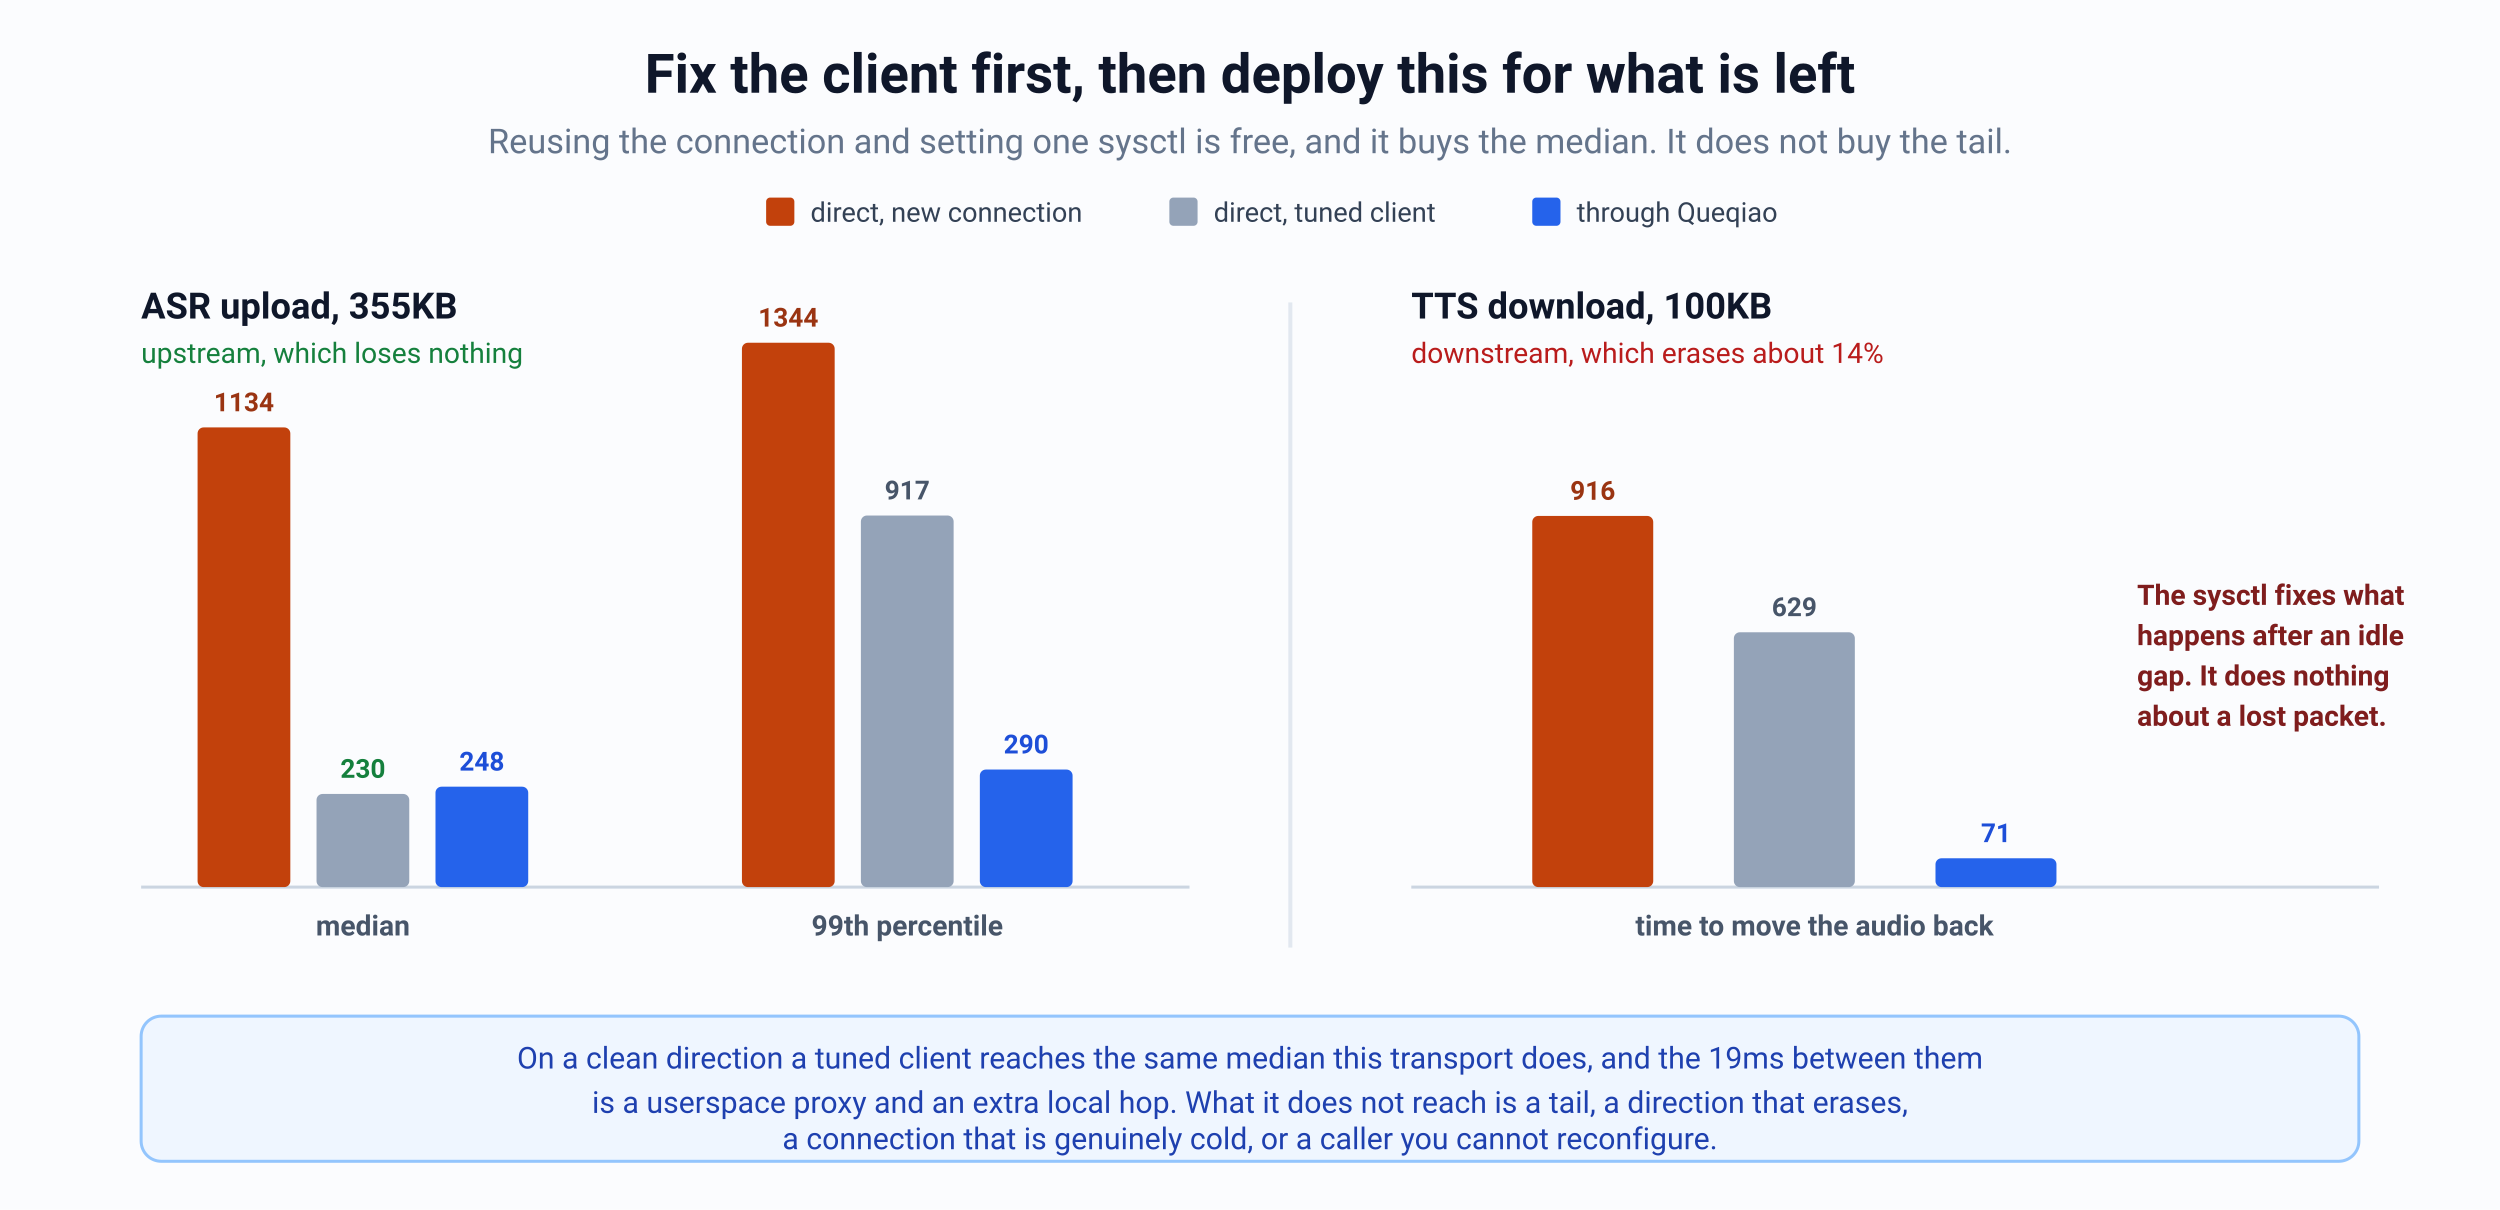
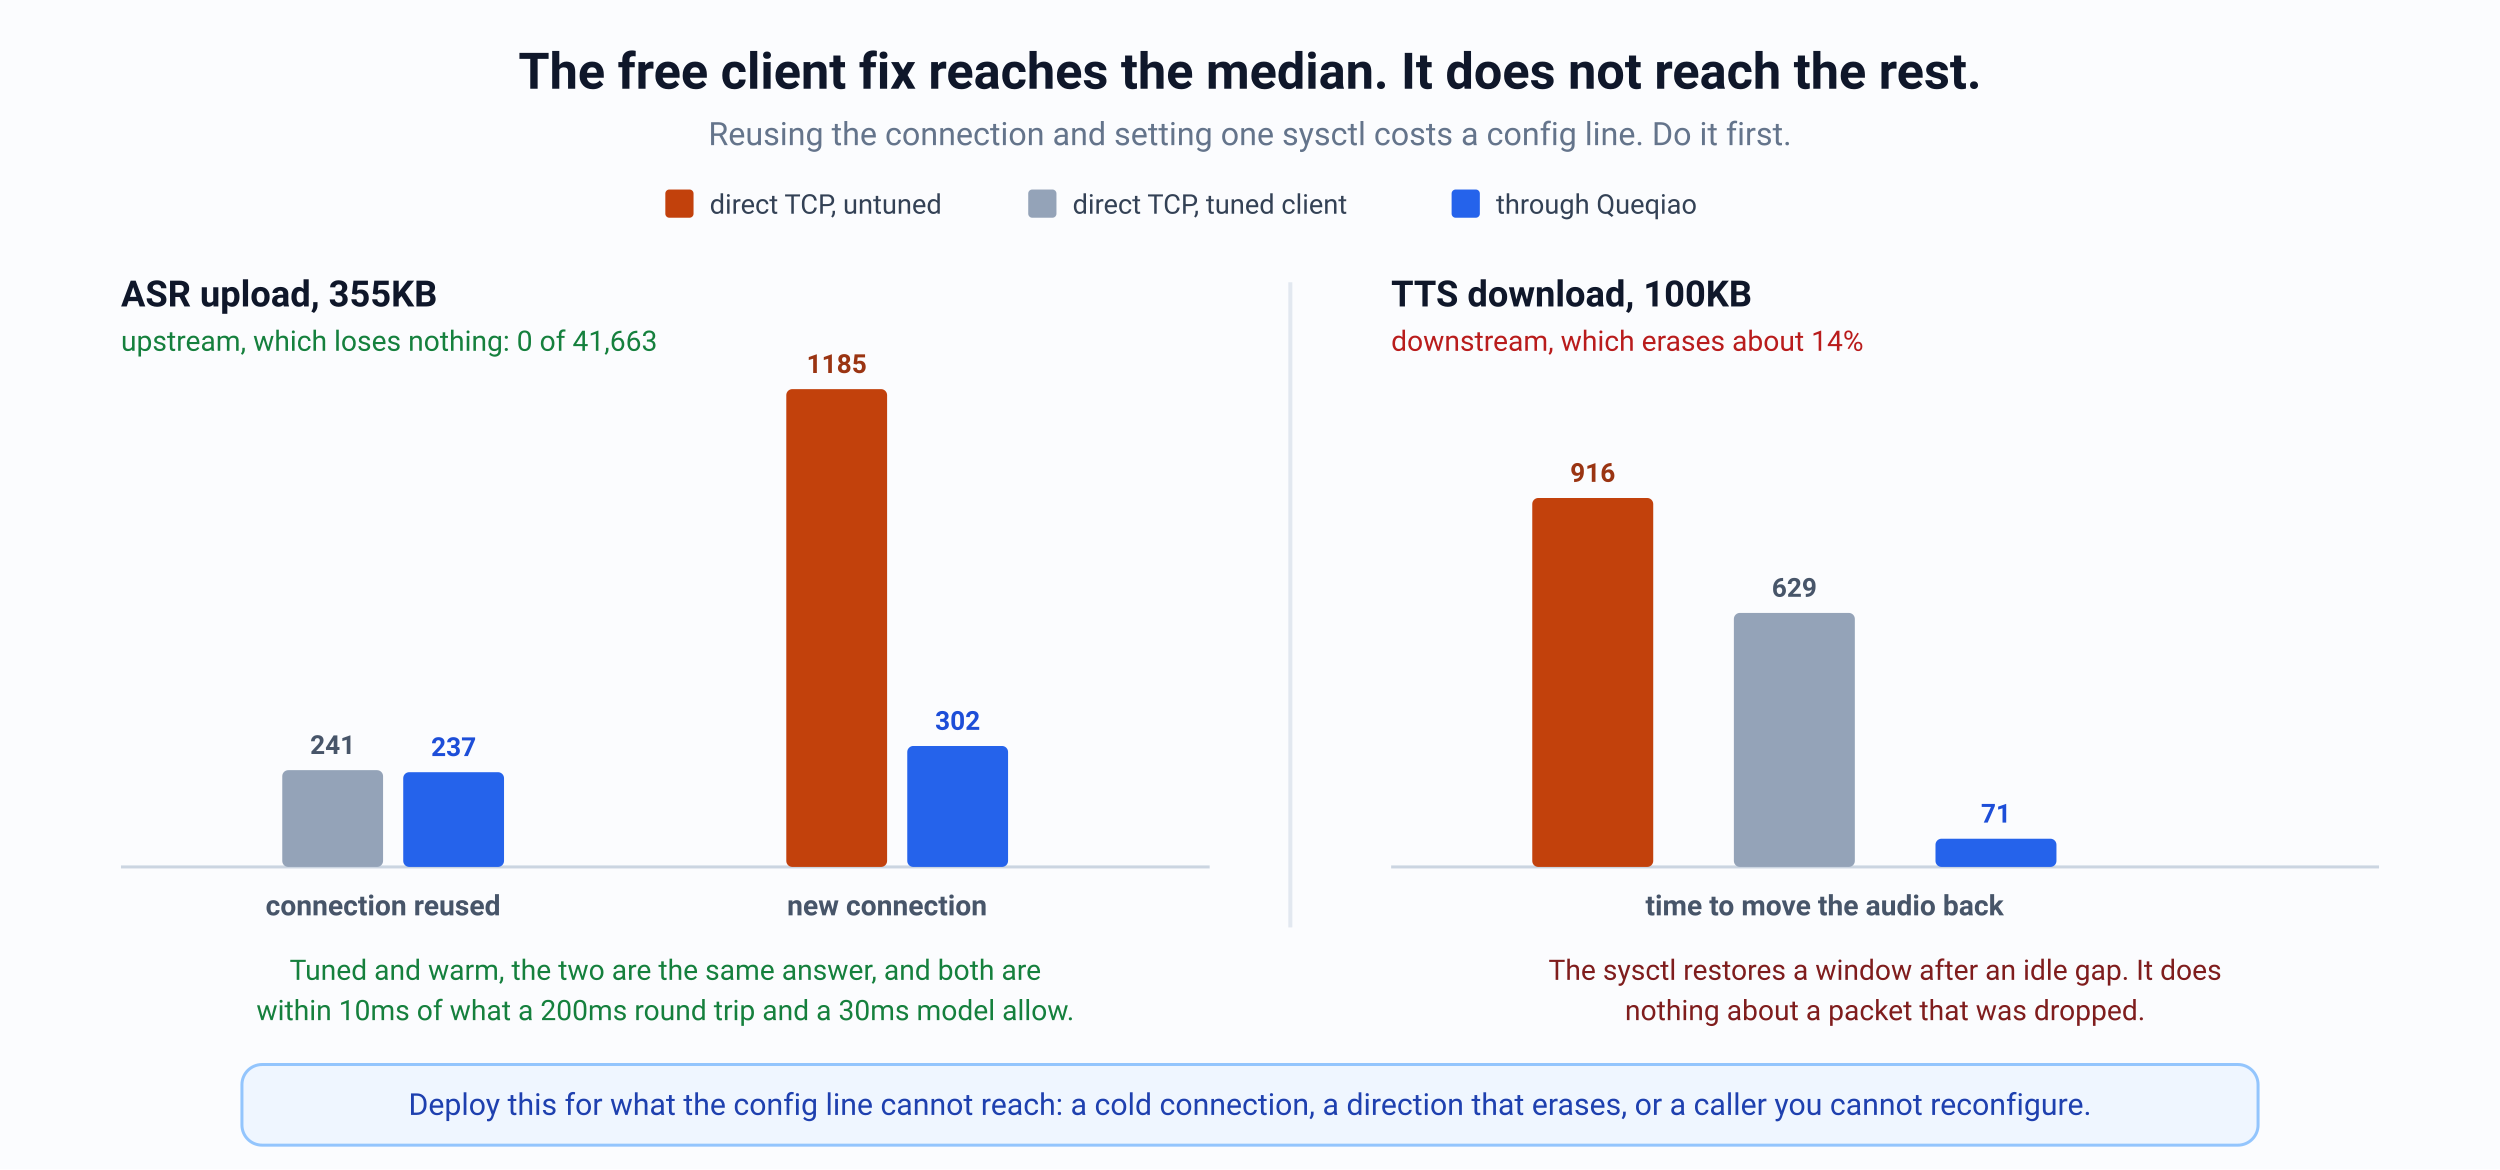
- <svg xmlns="http://www.w3.org/2000/svg" viewBox="0 0 1240 600" width="1240" height="600" font-family="-apple-system, BlinkMacSystemFont, 'Segoe UI', Roboto, Helvetica, Arial, sans-serif" role="img" aria-label="Two grouped bar charts comparing three arms. On the speech recognition upload, which runs on the clean direction, a tuned direct client reaches 230 milliseconds at the median against Queqiao's 248, but its 99th percentile is 917 against Queqiao's 290. On the speech synthesis download, which runs on the direction that erases 14 percent of packets, tuning the client moves 916 milliseconds only to 629, while Queqiao is 71.">
-   <rect x="0" y="0" width="1240" height="600" fill="#FBFCFE" />
-   <text x="620" y="46" text-anchor="middle" font-size="27" font-weight="700" fill="#0F172A">Fix the client first, then deploy this for what is left</text>
-   <text x="620" y="76" text-anchor="middle" font-size="17" fill="#64748B">Reusing the connection and setting one sysctl is free, and it buys the median. It does not buy the tail.</text>
-   <rect x="380" y="98" width="14" height="14" rx="2" fill="#C2410C" />
-   <text x="402" y="110" font-size="13.5" fill="#334155">direct, new connection</text>
-   <rect x="580" y="98" width="14" height="14" rx="2" fill="#94A3B8" />
-   <text x="602" y="110" font-size="13.5" fill="#334155">direct, tuned client</text>
-   <rect x="760" y="98" width="14" height="14" rx="2" fill="#2563EB" />
-   <text x="782" y="110" font-size="13.5" fill="#334155">through Queqiao</text>
-   <text x="70" y="158" font-size="18" font-weight="700" fill="#0F172A">ASR upload, 355KB</text>
-   <text x="70" y="180" font-size="14" fill="#15803D">upstream, which loses nothing</text>
-   <line x1="70" y1="440" x2="590" y2="440" stroke="#CBD5E1" stroke-width="1.5" />
-   <text x="180" y="464" text-anchor="middle" font-size="14" font-weight="600" fill="#475569">median</text>
-   <rect x="98" y="212" width="46" height="228" rx="3" fill="#C2410C" />
-   <text x="121" y="204" text-anchor="middle" font-size="13" font-weight="600" fill="#9A3412">1134</text>
-   <rect x="157" y="393.8" width="46" height="46.2" rx="3" fill="#94A3B8" />
-   <text x="180" y="385.8" text-anchor="middle" font-size="13" font-weight="700" fill="#15803D">230</text>
-   <rect x="216" y="390.2" width="46" height="49.8" rx="3" fill="#2563EB" />
-   <text x="239" y="382.2" text-anchor="middle" font-size="13" font-weight="600" fill="#1D4ED8">248</text>
-   <text x="450" y="464" text-anchor="middle" font-size="14" font-weight="600" fill="#475569">99th percentile</text>
-   <rect x="368" y="170" width="46" height="270" rx="3" fill="#C2410C" />
-   <text x="391" y="162" text-anchor="middle" font-size="13" font-weight="600" fill="#9A3412">1344</text>
-   <rect x="427" y="255.7" width="46" height="184.3" rx="3" fill="#94A3B8" />
-   <text x="450" y="247.7" text-anchor="middle" font-size="13" font-weight="600" fill="#475569">917</text>
-   <rect x="486" y="381.7" width="46" height="58.3" rx="3" fill="#2563EB" />
-   <text x="509" y="373.7" text-anchor="middle" font-size="13" font-weight="700" fill="#1D4ED8">290</text>
-   <line x1="640" y1="150" x2="640" y2="470" stroke="#E2E8F0" stroke-width="2" />
-   <text x="700" y="158" font-size="18" font-weight="700" fill="#0F172A">TTS download, 100KB</text>
-   <text x="700" y="180" font-size="14" fill="#B91C1C">downstream, which erases about 14%</text>
-   <line x1="700" y1="440" x2="1180" y2="440" stroke="#CBD5E1" stroke-width="1.5" />
-   <text x="900" y="464" text-anchor="middle" font-size="14" font-weight="600" fill="#475569">time to move the audio back</text>
-   <rect x="760" y="255.9" width="60" height="184.1" rx="3" fill="#C2410C" />
-   <text x="790" y="247.9" text-anchor="middle" font-size="13" font-weight="600" fill="#9A3412">916</text>
-   <rect x="860" y="313.6" width="60" height="126.4" rx="3" fill="#94A3B8" />
-   <text x="890" y="305.6" text-anchor="middle" font-size="13" font-weight="600" fill="#475569">629</text>
-   <rect x="960" y="425.7" width="60" height="14.3" rx="3" fill="#2563EB" />
-   <text x="990" y="417.7" text-anchor="middle" font-size="13" font-weight="700" fill="#1D4ED8">71</text>
-   <text x="1060" y="300" font-size="14" font-weight="600" fill="#7F1D1D">The sysctl fixes what</text>
-   <text x="1060" y="320" font-size="14" font-weight="600" fill="#7F1D1D">happens after an idle</text>
-   <text x="1060" y="340" font-size="14" font-weight="600" fill="#7F1D1D">gap. It does nothing</text>
-   <text x="1060" y="360" font-size="14" font-weight="600" fill="#7F1D1D">about a lost packet.</text>
-   <rect x="70" y="504" width="1100" height="72" rx="10" fill="#EFF6FF" stroke="#93C5FD" stroke-width="1.5" />
-   <text x="620" y="530" text-anchor="middle" font-size="15" fill="#1E40AF">On a clean direction a tuned client reaches the same median this transport does, and the 19ms between them</text>
-   <text x="620" y="552" text-anchor="middle" font-size="15" fill="#1E40AF">is a userspace proxy and an extra local hop. What it does not reach is a tail, a direction that erases,</text>
-   <text x="620" y="570" text-anchor="middle" font-size="15" fill="#1E40AF">a connection that is genuinely cold, or a caller you cannot reconfigure.</text>
+ <svg xmlns="http://www.w3.org/2000/svg" viewBox="0 0 1240 580" width="1240" height="580" font-family="-apple-system, BlinkMacSystemFont, 'Segoe UI', Roboto, Helvetica, Arial, sans-serif" role="img" aria-label="Two bar charts. On the speech recognition upload, which runs on the direction that loses nothing, a tuned direct client reaches 241 milliseconds on a reused connection and Queqiao reaches 237, so the two are the same answer. On a new connection direct TCP takes 1185 milliseconds and Queqiao 302. On the speech synthesis download, which runs on the direction that erases about 14 percent, tuning the client moves 916 milliseconds only to 629, while Queqiao is 71.">
+   <rect x="0" y="0" width="1240" height="580" fill="#FBFCFE" />
+   <text x="620" y="44" text-anchor="middle" font-size="25" font-weight="700" fill="#0F172A">The free client fix reaches the median. It does not reach the rest.</text>
+   <text x="620" y="72" text-anchor="middle" font-size="16" fill="#64748B">Reusing the connection and setting one sysctl costs a config line. Do it first.</text>
+   <rect x="330" y="94" width="14" height="14" rx="2" fill="#C2410C" />
+   <text x="352" y="106" font-size="13.5" fill="#334155">direct TCP, untuned</text>
+   <rect x="510" y="94" width="14" height="14" rx="2" fill="#94A3B8" />
+   <text x="532" y="106" font-size="13.5" fill="#334155">direct TCP, tuned client</text>
+   <rect x="720" y="94" width="14" height="14" rx="2" fill="#2563EB" />
+   <text x="742" y="106" font-size="13.5" fill="#334155">through Queqiao</text>
+   <text x="60" y="152" font-size="18" font-weight="700" fill="#0F172A">ASR upload, 355KB</text>
+   <text x="60" y="174" font-size="14" fill="#15803D">upstream, which loses nothing: 0 of 41,663</text>
+   <line x1="60" y1="430" x2="600" y2="430" stroke="#CBD5E1" stroke-width="1.5" />
+   <text x="190" y="454" text-anchor="middle" font-size="14" font-weight="600" fill="#475569">connection reused</text>
+   <rect x="140" y="382" width="50" height="48" rx="3" fill="#94A3B8" />
+   <text x="165" y="374" text-anchor="middle" font-size="13" font-weight="600" fill="#475569">241</text>
+   <rect x="200" y="383" width="50" height="47" rx="3" fill="#2563EB" />
+   <text x="225" y="375" text-anchor="middle" font-size="13" font-weight="700" fill="#1D4ED8">237</text>
+   <text x="440" y="454" text-anchor="middle" font-size="14" font-weight="600" fill="#475569">new connection</text>
+   <rect x="390" y="193" width="50" height="237" rx="3" fill="#C2410C" />
+   <text x="415" y="185" text-anchor="middle" font-size="13" font-weight="600" fill="#9A3412">1185</text>
+   <rect x="450" y="370" width="50" height="60" rx="3" fill="#2563EB" />
+   <text x="475" y="362" text-anchor="middle" font-size="13" font-weight="700" fill="#1D4ED8">302</text>
+   <text x="330" y="486" text-anchor="middle" font-size="14" fill="#15803D">Tuned and warm, the two are the same answer, and both are</text>
+   <text x="330" y="506" text-anchor="middle" font-size="14" fill="#15803D">within 10ms of what a 200ms round trip and a 30ms model allow.</text>
+   <line x1="640" y1="140" x2="640" y2="460" stroke="#E2E8F0" stroke-width="2" />
+   <text x="690" y="152" font-size="18" font-weight="700" fill="#0F172A">TTS download, 100KB</text>
+   <text x="690" y="174" font-size="14" fill="#B91C1C">downstream, which erases about 14%</text>
+   <line x1="690" y1="430" x2="1180" y2="430" stroke="#CBD5E1" stroke-width="1.5" />
+   <text x="905" y="454" text-anchor="middle" font-size="14" font-weight="600" fill="#475569">time to move the audio back</text>
+   <rect x="760" y="247" width="60" height="183" rx="3" fill="#C2410C" />
+   <text x="790" y="239" text-anchor="middle" font-size="13" font-weight="600" fill="#9A3412">916</text>
+   <rect x="860" y="304" width="60" height="126" rx="3" fill="#94A3B8" />
+   <text x="890" y="296" text-anchor="middle" font-size="13" font-weight="600" fill="#475569">629</text>
+   <rect x="960" y="416" width="60" height="14" rx="3" fill="#2563EB" />
+   <text x="990" y="408" text-anchor="middle" font-size="13" font-weight="700" fill="#1D4ED8">71</text>
+   <text x="935" y="486" text-anchor="middle" font-size="14" fill="#7F1D1D">The sysctl restores a window after an idle gap. It does</text>
+   <text x="935" y="506" text-anchor="middle" font-size="14" fill="#7F1D1D">nothing about a packet that was dropped.</text>
+   <rect x="120" y="528" width="1000" height="40" rx="10" fill="#EFF6FF" stroke="#93C5FD" stroke-width="1.5" />
+   <text x="620" y="553" text-anchor="middle" font-size="15" fill="#1E40AF">Deploy this for what the config line cannot reach: a cold connection, a direction that erases, or a caller you cannot reconfigure.</text>
</svg>
